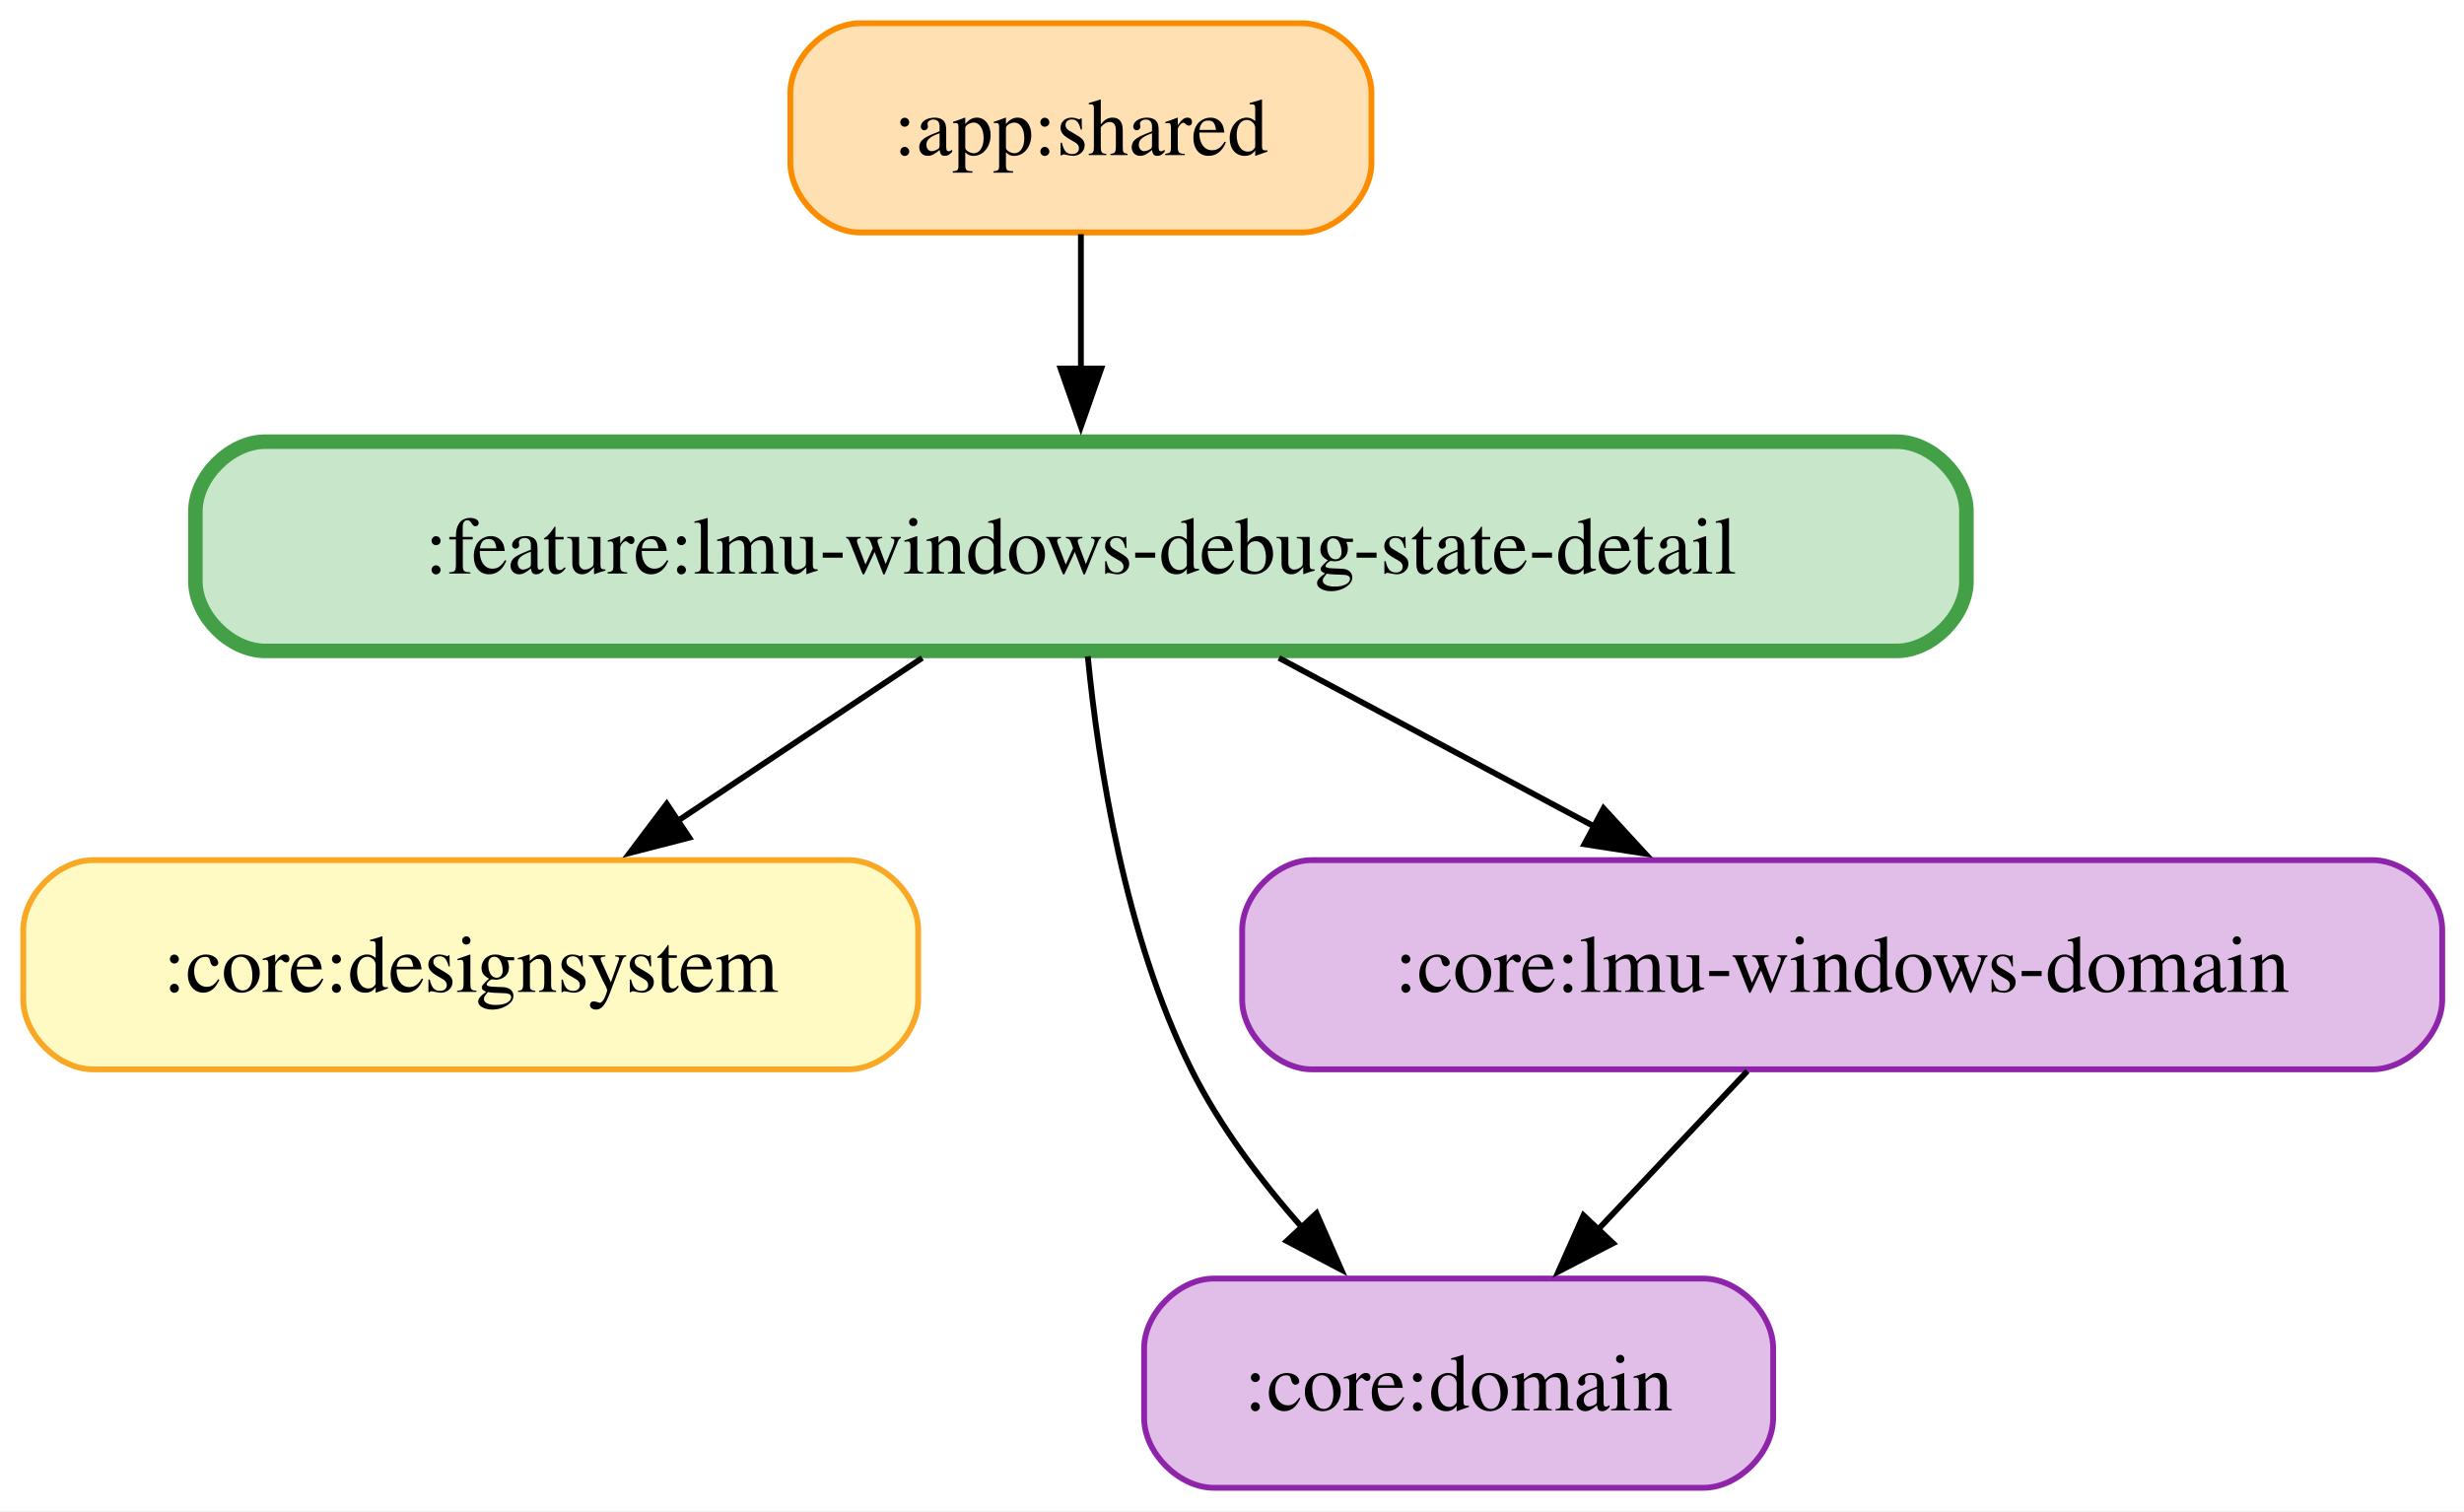
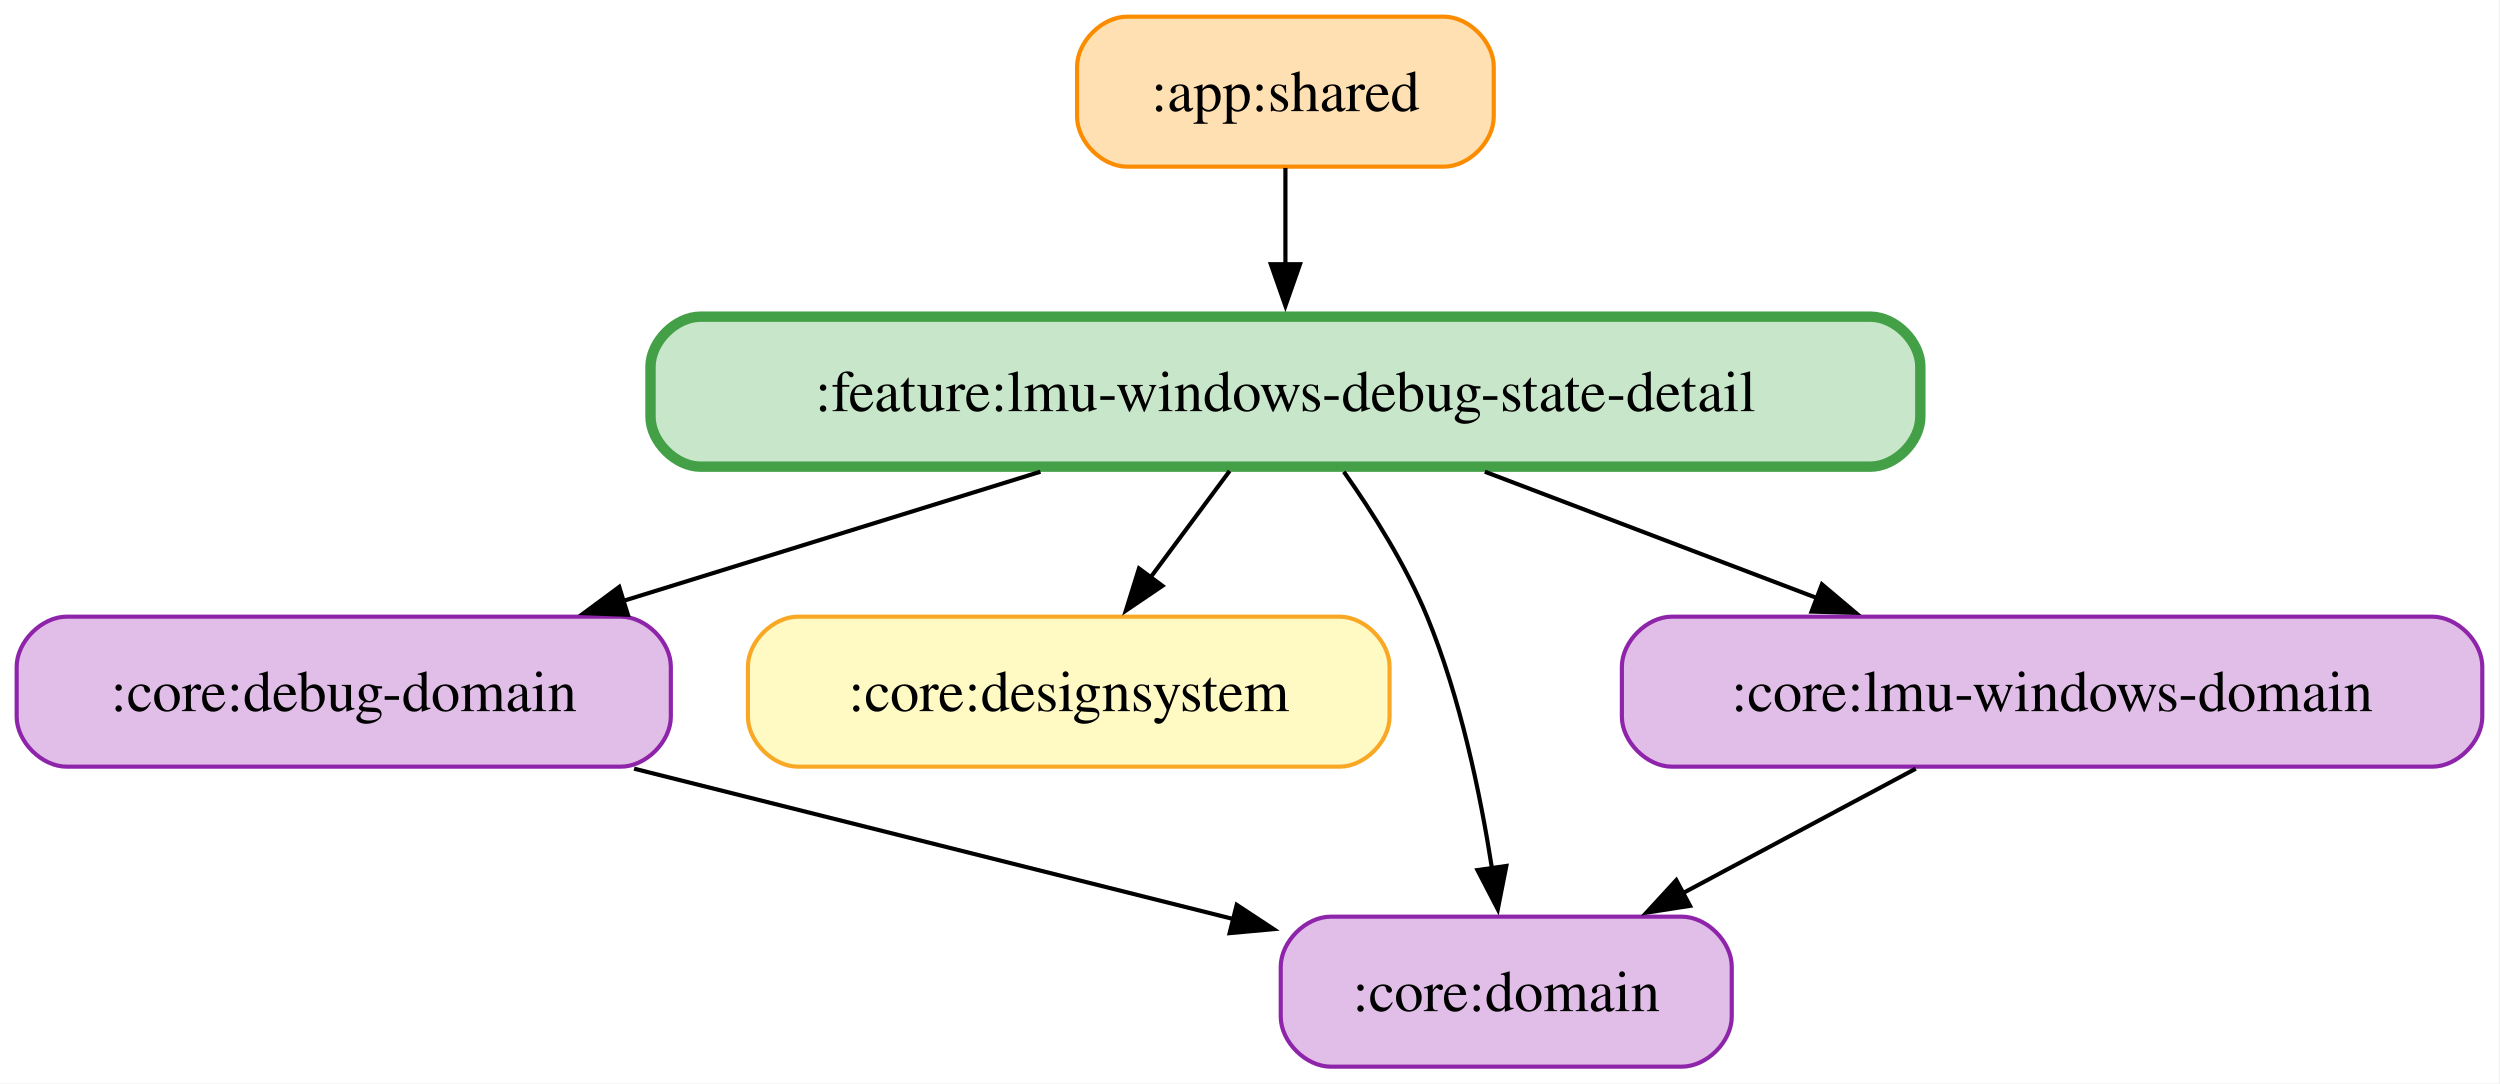
- <svg xmlns="http://www.w3.org/2000/svg" width="424pt" height="260pt" viewBox="0.00 0.00 424.00 260.00">
+ <svg xmlns="http://www.w3.org/2000/svg" width="600pt" height="260pt" viewBox="0.00 0.00 600.00 260.00">
  <g id="graph0" class="graph" transform="scale(1 1) rotate(0) translate(4 256)">
-     <polygon fill="white" stroke="none" points="-4,4 -4,-256 420.25,-256 420.25,4 -4,4" />
+     <polygon fill="white" stroke="none" points="-4,4 -4,-256 595.75,-256 595.75,4 -4,4" />
    <g id="node1" class="node">
-       <path fill="#ffe0b2" stroke="#fb8c00" d="M220,-252C220,-252 144,-252 144,-252 138,-252 132,-246 132,-240 132,-240 132,-228 132,-228 132,-222 138,-216 144,-216 144,-216 220,-216 220,-216 226,-216 232,-222 232,-228 232,-228 232,-240 232,-240 232,-246 226,-252 220,-252" />
-       <text xml:space="preserve" text-anchor="middle" x="182" y="-229.32" font-family="Times,serif" font-size="14.00">:app:shared</text>
+       <path fill="#ffe0b2" stroke="#fb8c00" d="M342.5,-252C342.5,-252 266.5,-252 266.5,-252 260.5,-252 254.5,-246 254.5,-240 254.5,-240 254.5,-228 254.5,-228 254.5,-222 260.5,-216 266.5,-216 266.5,-216 342.5,-216 342.5,-216 348.5,-216 354.5,-222 354.5,-228 354.5,-228 354.5,-240 354.5,-240 354.5,-246 348.5,-252 342.5,-252" />
+       <text xml:space="preserve" text-anchor="middle" x="304.5" y="-229.32" font-family="Times,serif" font-size="14.00">:app:shared</text>
+     </g>
+     <g id="node6" class="node">
+       <path fill="#c8e6c9" stroke="#43a047" stroke-width="2.5" d="M444.88,-180C444.88,-180 164.12,-180 164.12,-180 158.12,-180 152.12,-174 152.12,-168 152.12,-168 152.12,-156 152.12,-156 152.12,-150 158.12,-144 164.12,-144 164.12,-144 444.88,-144 444.88,-144 450.88,-144 456.88,-150 456.88,-156 456.88,-156 456.88,-168 456.88,-168 456.88,-174 450.88,-180 444.88,-180" />
+       <text xml:space="preserve" text-anchor="middle" x="304.5" y="-157.32" font-family="Times,serif" font-size="14.00">:feature:lmu-windows-debug-state-detail</text>
+     </g>
+     <g id="edge1" class="edge">
+       <path fill="none" stroke="black" d="M304.5,-215.7C304.5,-208.71 304.5,-200.44 304.5,-192.55" />
+       <polygon fill="black" stroke="black" points="308,-192.59 304.5,-182.59 301,-192.59 308,-192.59" />
+     </g>
+     <g id="node2" class="node">
+       <path fill="#e1bee7" stroke="#8e24aa" d="M145,-108C145,-108 12,-108 12,-108 6,-108 0,-102 0,-96 0,-96 0,-84 0,-84 0,-78 6,-72 12,-72 12,-72 145,-72 145,-72 151,-72 157,-78 157,-84 157,-84 157,-96 157,-96 157,-102 151,-108 145,-108" />
+       <text xml:space="preserve" text-anchor="middle" x="78.5" y="-85.33" font-family="Times,serif" font-size="14.00">:core:debug-domain</text>
+     </g>
+     <g id="node4" class="node">
+       <path fill="#e1bee7" stroke="#8e24aa" d="M399.62,-36C399.62,-36 315.38,-36 315.38,-36 309.38,-36 303.38,-30 303.38,-24 303.38,-24 303.38,-12 303.38,-12 303.38,-6 309.38,0 315.38,0 315.38,0 399.62,0 399.62,0 405.62,0 411.62,-6 411.62,-12 411.62,-12 411.62,-24 411.62,-24 411.62,-30 405.62,-36 399.62,-36" />
+       <text xml:space="preserve" text-anchor="middle" x="357.5" y="-13.32" font-family="Times,serif" font-size="14.00">:core:domain</text>
+     </g>
+     <g id="edge2" class="edge">
+       <path fill="none" stroke="black" d="M148.18,-71.52C192.28,-60.45 248.92,-46.24 292.16,-35.39" />
+       <polygon fill="black" stroke="black" points="292.81,-38.84 301.66,-33.01 291.11,-32.05 292.81,-38.84" />
+     </g>
+     <g id="node3" class="node">
+       <path fill="#fff9c4" stroke="#f9a825" d="M317.5,-108C317.5,-108 187.5,-108 187.5,-108 181.5,-108 175.5,-102 175.5,-96 175.5,-96 175.5,-84 175.5,-84 175.5,-78 181.5,-72 187.5,-72 187.5,-72 317.5,-72 317.5,-72 323.5,-72 329.5,-78 329.5,-84 329.5,-84 329.5,-96 329.5,-96 329.5,-102 323.5,-108 317.5,-108" />
+       <text xml:space="preserve" text-anchor="middle" x="252.5" y="-85.33" font-family="Times,serif" font-size="14.00">:core:designsystem</text>
    </g>
    <g id="node5" class="node">
-       <path fill="#c8e6c9" stroke="#43a047" stroke-width="2.5" d="M322.38,-180C322.38,-180 41.62,-180 41.62,-180 35.63,-180 29.62,-174 29.62,-168 29.62,-168 29.62,-156 29.62,-156 29.62,-150 35.62,-144 41.62,-144 41.62,-144 322.38,-144 322.38,-144 328.38,-144 334.38,-150 334.38,-156 334.38,-156 334.38,-168 334.38,-168 334.38,-174 328.38,-180 322.38,-180" />
-       <text xml:space="preserve" text-anchor="middle" x="182" y="-157.32" font-family="Times,serif" font-size="14.00">:feature:lmu-windows-debug-state-detail</text>
+       <path fill="#e1bee7" stroke="#8e24aa" d="M579.75,-108C579.75,-108 397.25,-108 397.25,-108 391.25,-108 385.25,-102 385.25,-96 385.25,-96 385.25,-84 385.25,-84 385.25,-78 391.25,-72 397.25,-72 397.25,-72 579.75,-72 579.75,-72 585.75,-72 591.75,-78 591.75,-84 591.75,-84 591.75,-96 591.75,-96 591.75,-102 585.75,-108 579.75,-108" />
+       <text xml:space="preserve" text-anchor="middle" x="488.5" y="-85.33" font-family="Times,serif" font-size="14.00">:core:lmu-windows-domain</text>
    </g>
-     <g id="edge1" class="edge">
-       <path fill="none" stroke="black" d="M182,-215.7C182,-208.71 182,-200.44 182,-192.55" />
-       <polygon fill="black" stroke="black" points="185.5,-192.59 182,-182.59 178.5,-192.59 185.5,-192.59" />
+     <g id="edge3" class="edge">
+       <path fill="none" stroke="black" d="M455.78,-71.52C438.85,-62.47 417.98,-51.32 399.84,-41.62" />
+       <polygon fill="black" stroke="black" points="401.61,-38.6 391.14,-36.97 398.31,-44.77 401.61,-38.6" />
    </g>
-     <g id="node2" class="node">
-       <path fill="#fff9c4" stroke="#f9a825" d="M142,-108C142,-108 12,-108 12,-108 6,-108 0,-102 0,-96 0,-96 0,-84 0,-84 0,-78 6,-72 12,-72 12,-72 142,-72 142,-72 148,-72 154,-78 154,-84 154,-84 154,-96 154,-96 154,-102 148,-108 142,-108" />
-       <text xml:space="preserve" text-anchor="middle" x="77" y="-85.33" font-family="Times,serif" font-size="14.00">:core:designsystem</text>
+     <g id="edge6" class="edge">
+       <path fill="none" stroke="black" d="M245.71,-142.79C215.06,-133.3 177.43,-121.64 145.64,-111.8" />
+       <polygon fill="black" stroke="black" points="146.69,-108.46 136.1,-108.84 144.62,-115.14 146.69,-108.46" />
    </g>
-     <g id="node3" class="node">
-       <path fill="#e1bee7" stroke="#8e24aa" d="M289.12,-36C289.12,-36 204.88,-36 204.88,-36 198.88,-36 192.88,-30 192.88,-24 192.88,-24 192.88,-12 192.88,-12 192.88,-6 198.88,0 204.88,0 204.88,0 289.12,0 289.12,0 295.12,0 301.12,-6 301.12,-12 301.12,-12 301.12,-24 301.12,-24 301.12,-30 295.12,-36 289.12,-36" />
-       <text xml:space="preserve" text-anchor="middle" x="247" y="-13.32" font-family="Times,serif" font-size="14.00">:core:domain</text>
-     </g>
-     <g id="node4" class="node">
-       <path fill="#e1bee7" stroke="#8e24aa" d="M404.25,-108C404.25,-108 221.75,-108 221.75,-108 215.75,-108 209.75,-102 209.75,-96 209.75,-96 209.75,-84 209.75,-84 209.75,-78 215.75,-72 221.75,-72 221.75,-72 404.25,-72 404.25,-72 410.25,-72 416.25,-78 416.25,-84 416.25,-84 416.25,-96 416.25,-96 416.25,-102 410.25,-108 404.25,-108" />
-       <text xml:space="preserve" text-anchor="middle" x="313" y="-85.33" font-family="Times,serif" font-size="14.00">:core:lmu-windows-domain</text>
-     </g>
-     <g id="edge2" class="edge">
-       <path fill="none" stroke="black" d="M296.69,-71.7C288.93,-63.47 279.51,-53.48 270.97,-44.42" />
-       <polygon fill="black" stroke="black" points="273.57,-42.08 264.17,-37.21 268.48,-46.88 273.57,-42.08" />
+     <g id="edge5" class="edge">
+       <path fill="none" stroke="black" d="M291.11,-142.97C285.34,-135.2 278.47,-125.96 272.14,-117.44" />
+       <polygon fill="black" stroke="black" points="274.98,-115.4 266.21,-109.46 269.36,-119.57 274.98,-115.4" />
    </g>
    <g id="edge4" class="edge">
-       <path fill="none" stroke="black" d="M154.69,-142.79C141.75,-134.17 126.14,-123.76 112.32,-114.55" />
-       <polygon fill="black" stroke="black" points="114.61,-111.87 104.35,-109.23 110.73,-117.69 114.61,-111.87" />
+       <path fill="none" stroke="black" d="M318.52,-142.78C325.47,-132.95 333.43,-120.33 338.5,-108 346.46,-88.65 351.27,-65.5 354.06,-47.66" />
+       <polygon fill="black" stroke="black" points="357.52,-48.17 355.47,-37.77 350.59,-47.18 357.52,-48.17" />
    </g>
-     <g id="edge3" class="edge">
-       <path fill="none" stroke="black" d="M183.18,-143.08C185,-124.46 189.58,-94.91 201,-72 205.87,-62.23 212.97,-52.81 220.13,-44.69" />
-       <polygon fill="black" stroke="black" points="222.54,-47.24 226.8,-37.53 217.42,-42.46 222.54,-47.24" />
-     </g>
-     <g id="edge5" class="edge">
-       <path fill="none" stroke="black" d="M216.08,-142.79C232.68,-133.92 252.81,-123.16 270.42,-113.75" />
-       <polygon fill="black" stroke="black" points="271.94,-116.91 279.11,-109.11 268.64,-110.73 271.94,-116.91" />
+     <g id="edge7" class="edge">
+       <path fill="none" stroke="black" d="M352.36,-142.79C376.77,-133.5 406.62,-122.15 432.14,-112.44" />
+       <polygon fill="black" stroke="black" points="433.26,-115.76 441.36,-108.93 430.77,-109.22 433.26,-115.76" />
    </g>
  </g>
</svg>
